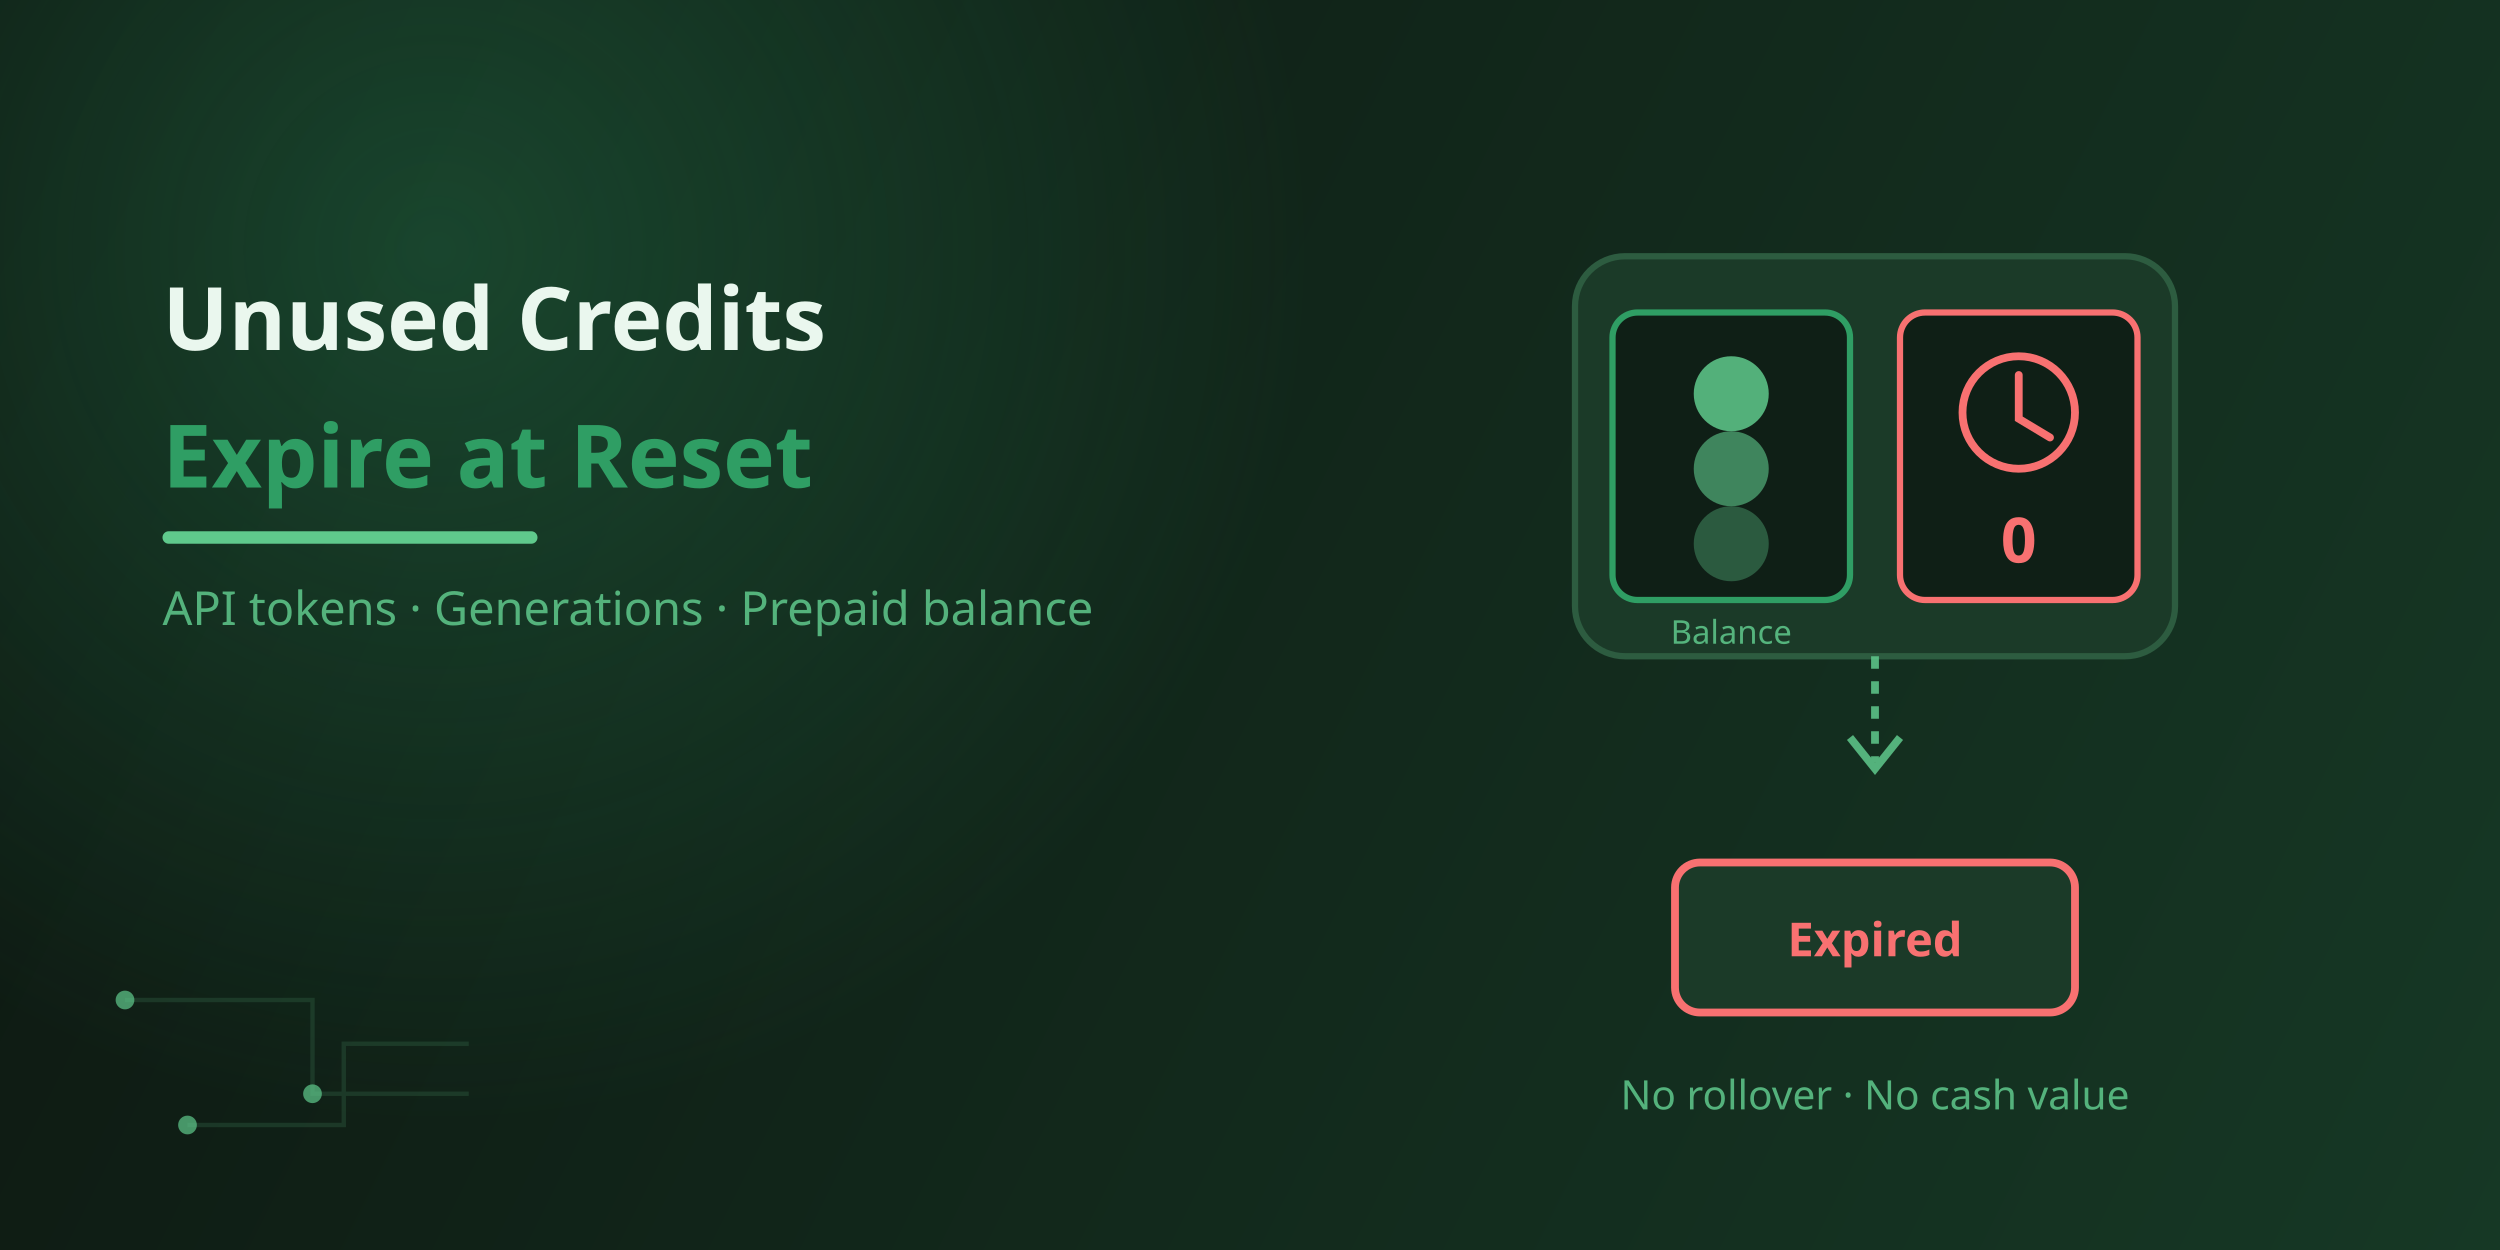
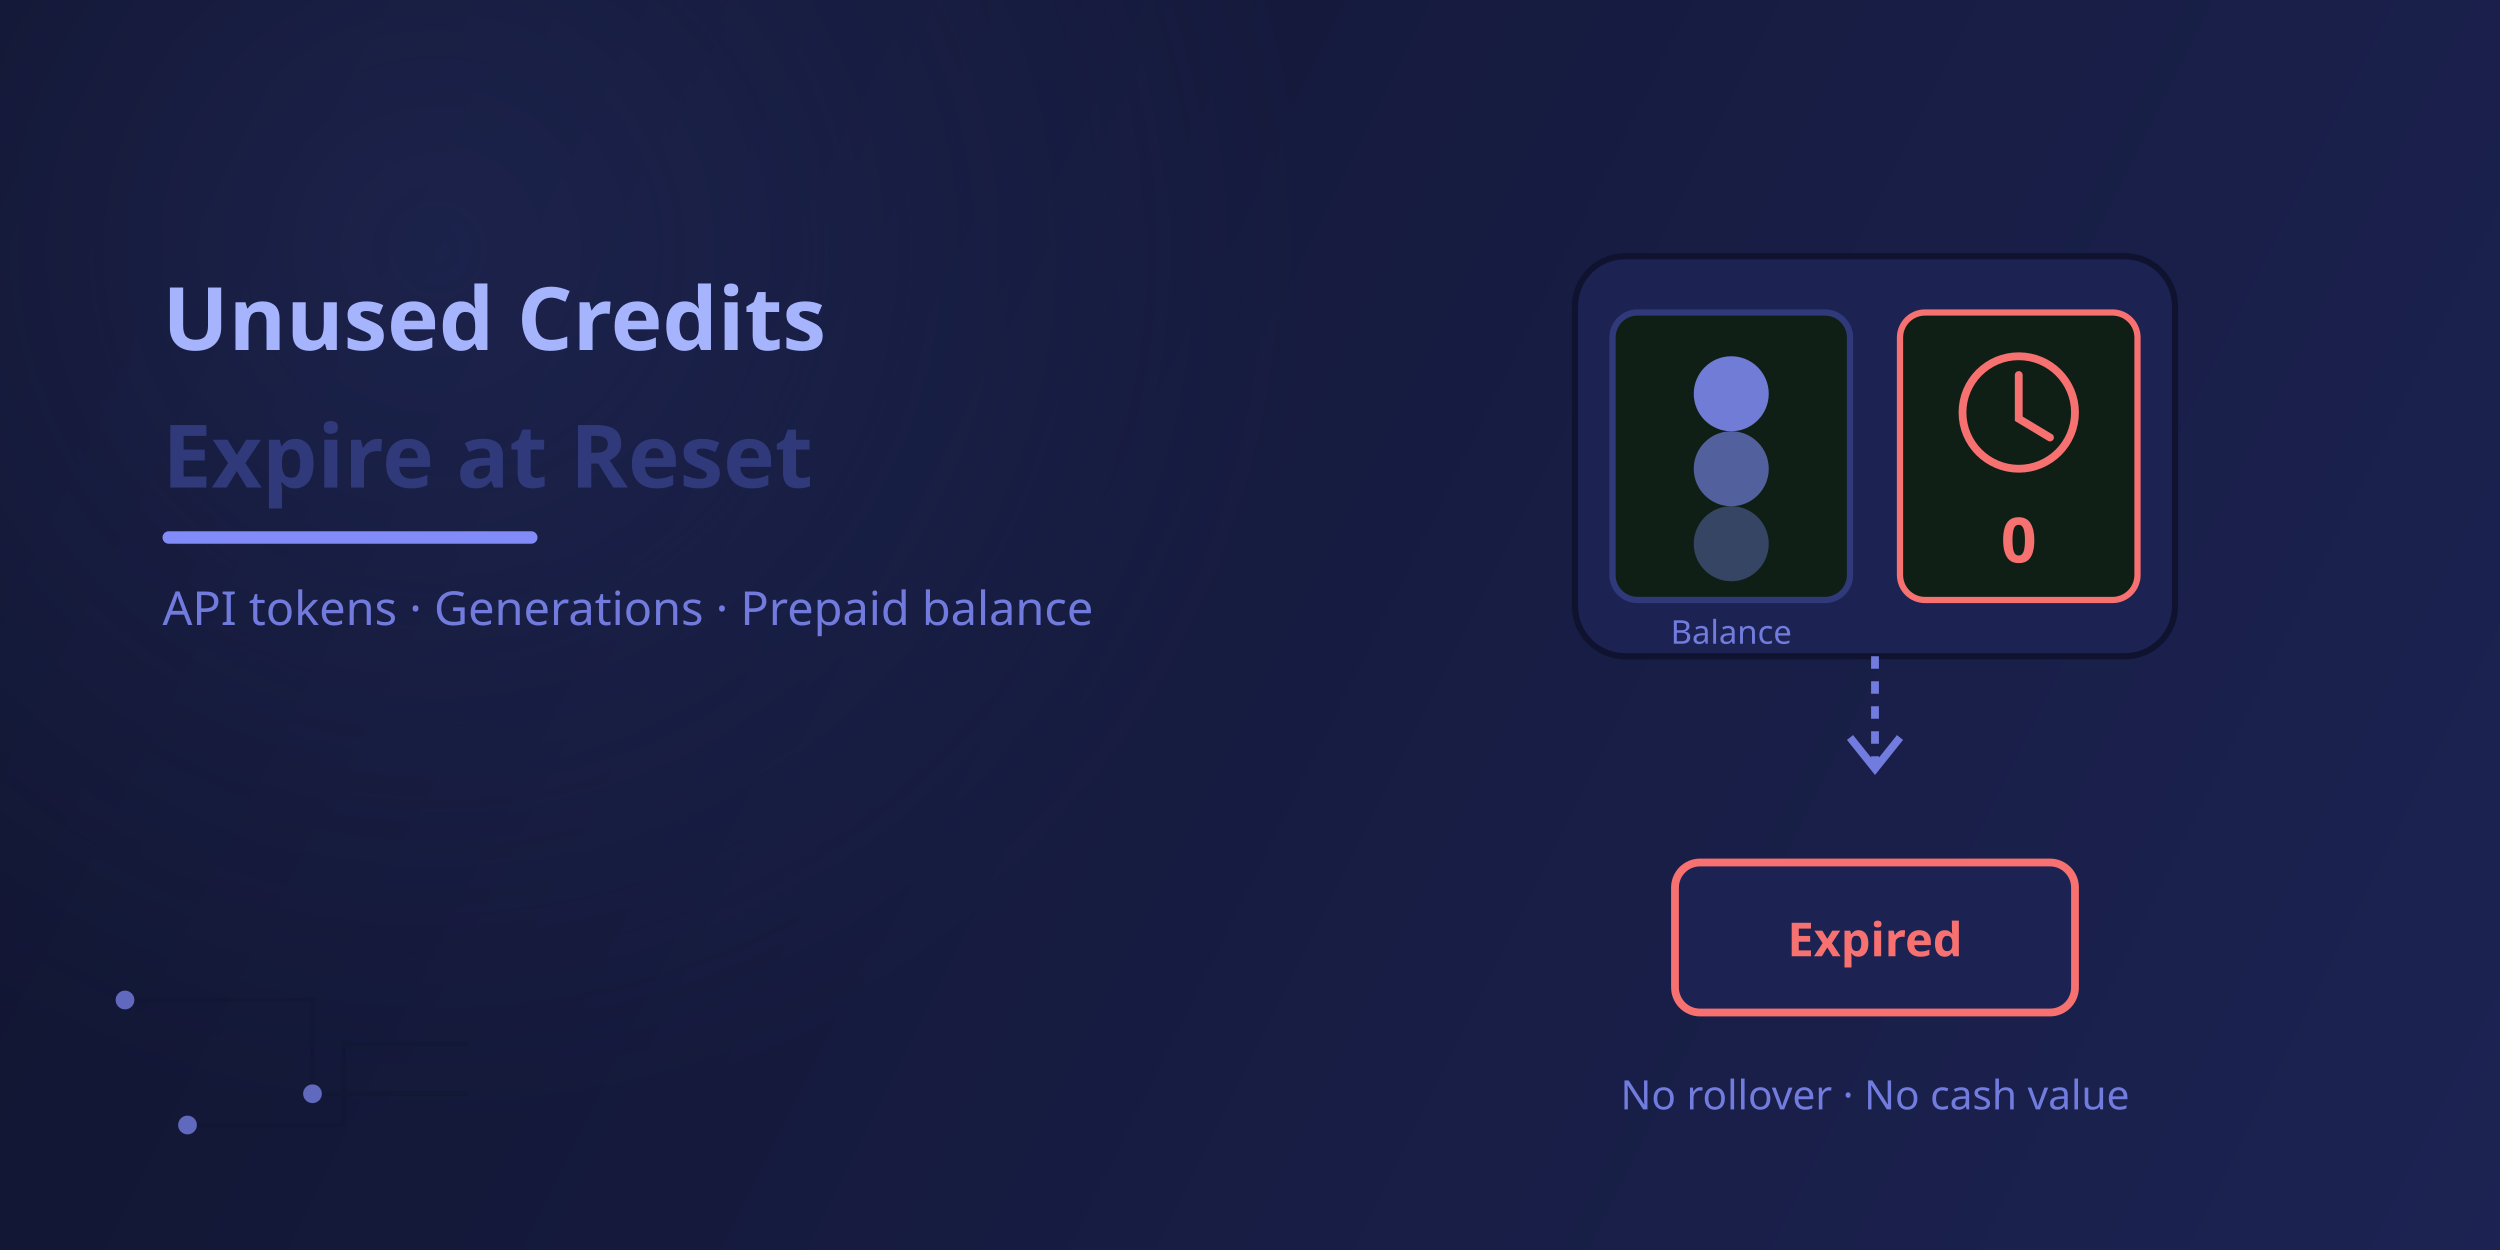
<svg xmlns="http://www.w3.org/2000/svg" viewBox="0 0 800 400" role="img" aria-label="AI subscription usage credit expiry cover image">
  <defs>
    <linearGradient id="bgGradCredit" x1="0" y1="0" x2="800" y2="400" gradientUnits="userSpaceOnUse">
-       <stop offset="0" stop-color="#0d1610" />
-       <stop offset="1" stop-color="#163825" />
+       <stop offset="0" stop-color="#10142e" />
+       <stop offset="1" stop-color="#1c2352" />
    </linearGradient>
    <radialGradient id="glowCredit" cx="140" cy="80" r="280" gradientUnits="userSpaceOnUse">
-       <stop offset="0" stop-color="#2f9e64" stop-opacity="0.32" />
-       <stop offset="1" stop-color="#2f9e64" stop-opacity="0" />
+       <stop offset="0" stop-color="#303a7a" stop-opacity="0.32" />
+       <stop offset="1" stop-color="#303a7a" stop-opacity="0" />
    </radialGradient>
  </defs>
  <rect width="800" height="400" fill="url(#bgGradCredit)" />
  <rect width="800" height="400" fill="url(#glowCredit)" />
-   <g stroke="#2d5c40" stroke-width="1.4" opacity="0.4" fill="none">
+   <g stroke="#0f1330" stroke-width="1.4" opacity="0.4" fill="none">
    <path d="M40 320 h60 v30 h50" />
    <path d="M60 360 h50 v-26 h40" />
  </g>
-   <g fill="#5fc98c" opacity="0.7">
+   <g fill="#818cf8" opacity="0.7">
    <circle cx="40" cy="320" r="3" />
    <circle cx="100" cy="350" r="3" />
    <circle cx="60" cy="360" r="3" />
  </g>
-   <text x="52" y="112" font-family="'PingFang SC','Microsoft YaHei',sans-serif" font-size="28" font-weight="700" fill="#eaf7ee">Unused Credits</text>
-   <text x="52" y="156" font-family="'PingFang SC','Microsoft YaHei',sans-serif" font-size="28" font-weight="700" fill="#2f9e64">Expire at Reset</text>
-   <rect x="52" y="170" width="120" height="4" rx="2" fill="#5fc98c" />
-   <text x="52" y="200" font-family="'PingFang SC','Microsoft YaHei',sans-serif" font-size="15" font-weight="400" fill="#5fc98c" opacity="0.85">API tokens · Generations · Prepaid balance</text>
+   <text x="52" y="112" font-family="'PingFang SC','Microsoft YaHei',sans-serif" font-size="28" font-weight="700" fill="#a5b4fc">Unused Credits</text>
+   <text x="52" y="156" font-family="'PingFang SC','Microsoft YaHei',sans-serif" font-size="28" font-weight="700" fill="#303a7a">Expire at Reset</text>
+   <rect x="52" y="170" width="120" height="4" rx="2" fill="#818cf8" />
+   <text x="52" y="200" font-family="'PingFang SC','Microsoft YaHei',sans-serif" font-size="15" font-weight="400" fill="#818cf8" opacity="0.85">API tokens · Generations · Prepaid balance</text>
  <g transform="translate(600,146)">
-     <rect x="-96" y="-64" width="192" height="128" rx="16" fill="#1b3a28" stroke="#2d5c40" stroke-width="2" />
-     <rect x="-84" y="-46" width="76" height="92" rx="8" fill="#0f1f16" stroke="#2f9e64" stroke-width="2" />
-     <circle cx="-46" cy="-20" r="12" fill="#5fc98c" opacity="0.85" />
-     <circle cx="-46" cy="4" r="12" fill="#5fc98c" opacity="0.6" />
-     <circle cx="-46" cy="28" r="12" fill="#5fc98c" opacity="0.35" />
-     <text x="-46" y="60" text-anchor="middle" font-family="'PingFang SC','Microsoft YaHei',sans-serif" font-size="10.5" fill="#5fc98c" opacity="0.85">Balance</text>
+     <rect x="-96" y="-64" width="192" height="128" rx="16" fill="#1c2352" stroke="#0f1330" stroke-width="2" />
+     <rect x="-84" y="-46" width="76" height="92" rx="8" fill="#0f1f16" stroke="#303a7a" stroke-width="2" />
+     <circle cx="-46" cy="-20" r="12" fill="#818cf8" opacity="0.85" />
+     <circle cx="-46" cy="4" r="12" fill="#818cf8" opacity="0.6" />
+     <circle cx="-46" cy="28" r="12" fill="#818cf8" opacity="0.35" />
+     <text x="-46" y="60" text-anchor="middle" font-family="'PingFang SC','Microsoft YaHei',sans-serif" font-size="10.5" fill="#818cf8" opacity="0.85">Balance</text>
    <path d="M8 -6 h30" stroke="#f87171" stroke-width="2.5" marker-end="url(#arrowCredit)" />
    <rect x="8" y="-46" width="76" height="92" rx="8" fill="#0f1f16" stroke="#f87171" stroke-width="2" />
    <path d="M46 -26 v14 l10 6" stroke="#f87171" stroke-width="2.5" stroke-linecap="round" fill="none" />
    <circle cx="46" cy="-14" r="18" fill="none" stroke="#f87171" stroke-width="2.5" />
    <text x="46" y="34" text-anchor="middle" font-family="'PingFang SC','Microsoft YaHei',sans-serif" font-size="20" font-weight="700" fill="#f87171">0</text>
  </g>
  <defs>
    <marker id="arrowCredit" markerWidth="8" markerHeight="8" refX="4" refY="4" orient="auto">
      <path d="M0 0 L8 4 L0 8 Z" fill="#f87171" />
    </marker>
  </defs>
-   <g stroke="#5fc98c" stroke-width="2.5" fill="none" opacity="0.85">
+   <g stroke="#818cf8" stroke-width="2.5" fill="none" opacity="0.85">
    <path d="M600 210 v34" stroke-dasharray="4 4" />
    <path d="M592 236 l8 10 l8 -10" fill="none" />
  </g>
  <g transform="translate(600,300)">
-     <rect x="-64" y="-24" width="128" height="48" rx="8" fill="#1b3a28" stroke="#f87171" stroke-width="2.5" />
+     <rect x="-64" y="-24" width="128" height="48" rx="8" fill="#1c2352" stroke="#f87171" stroke-width="2.5" />
    <text x="0" y="6" text-anchor="middle" font-family="'PingFang SC','Microsoft YaHei',sans-serif" font-size="15" fill="#f87171" font-weight="700">Expired</text>
  </g>
-   <text x="600" y="355" text-anchor="middle" font-family="'PingFang SC','Microsoft YaHei',sans-serif" font-size="13" fill="#5fc98c" opacity="0.85">No rollover · No cash value</text>
+   <text x="600" y="355" text-anchor="middle" font-family="'PingFang SC','Microsoft YaHei',sans-serif" font-size="13" fill="#818cf8" opacity="0.85">No rollover · No cash value</text>
</svg>
